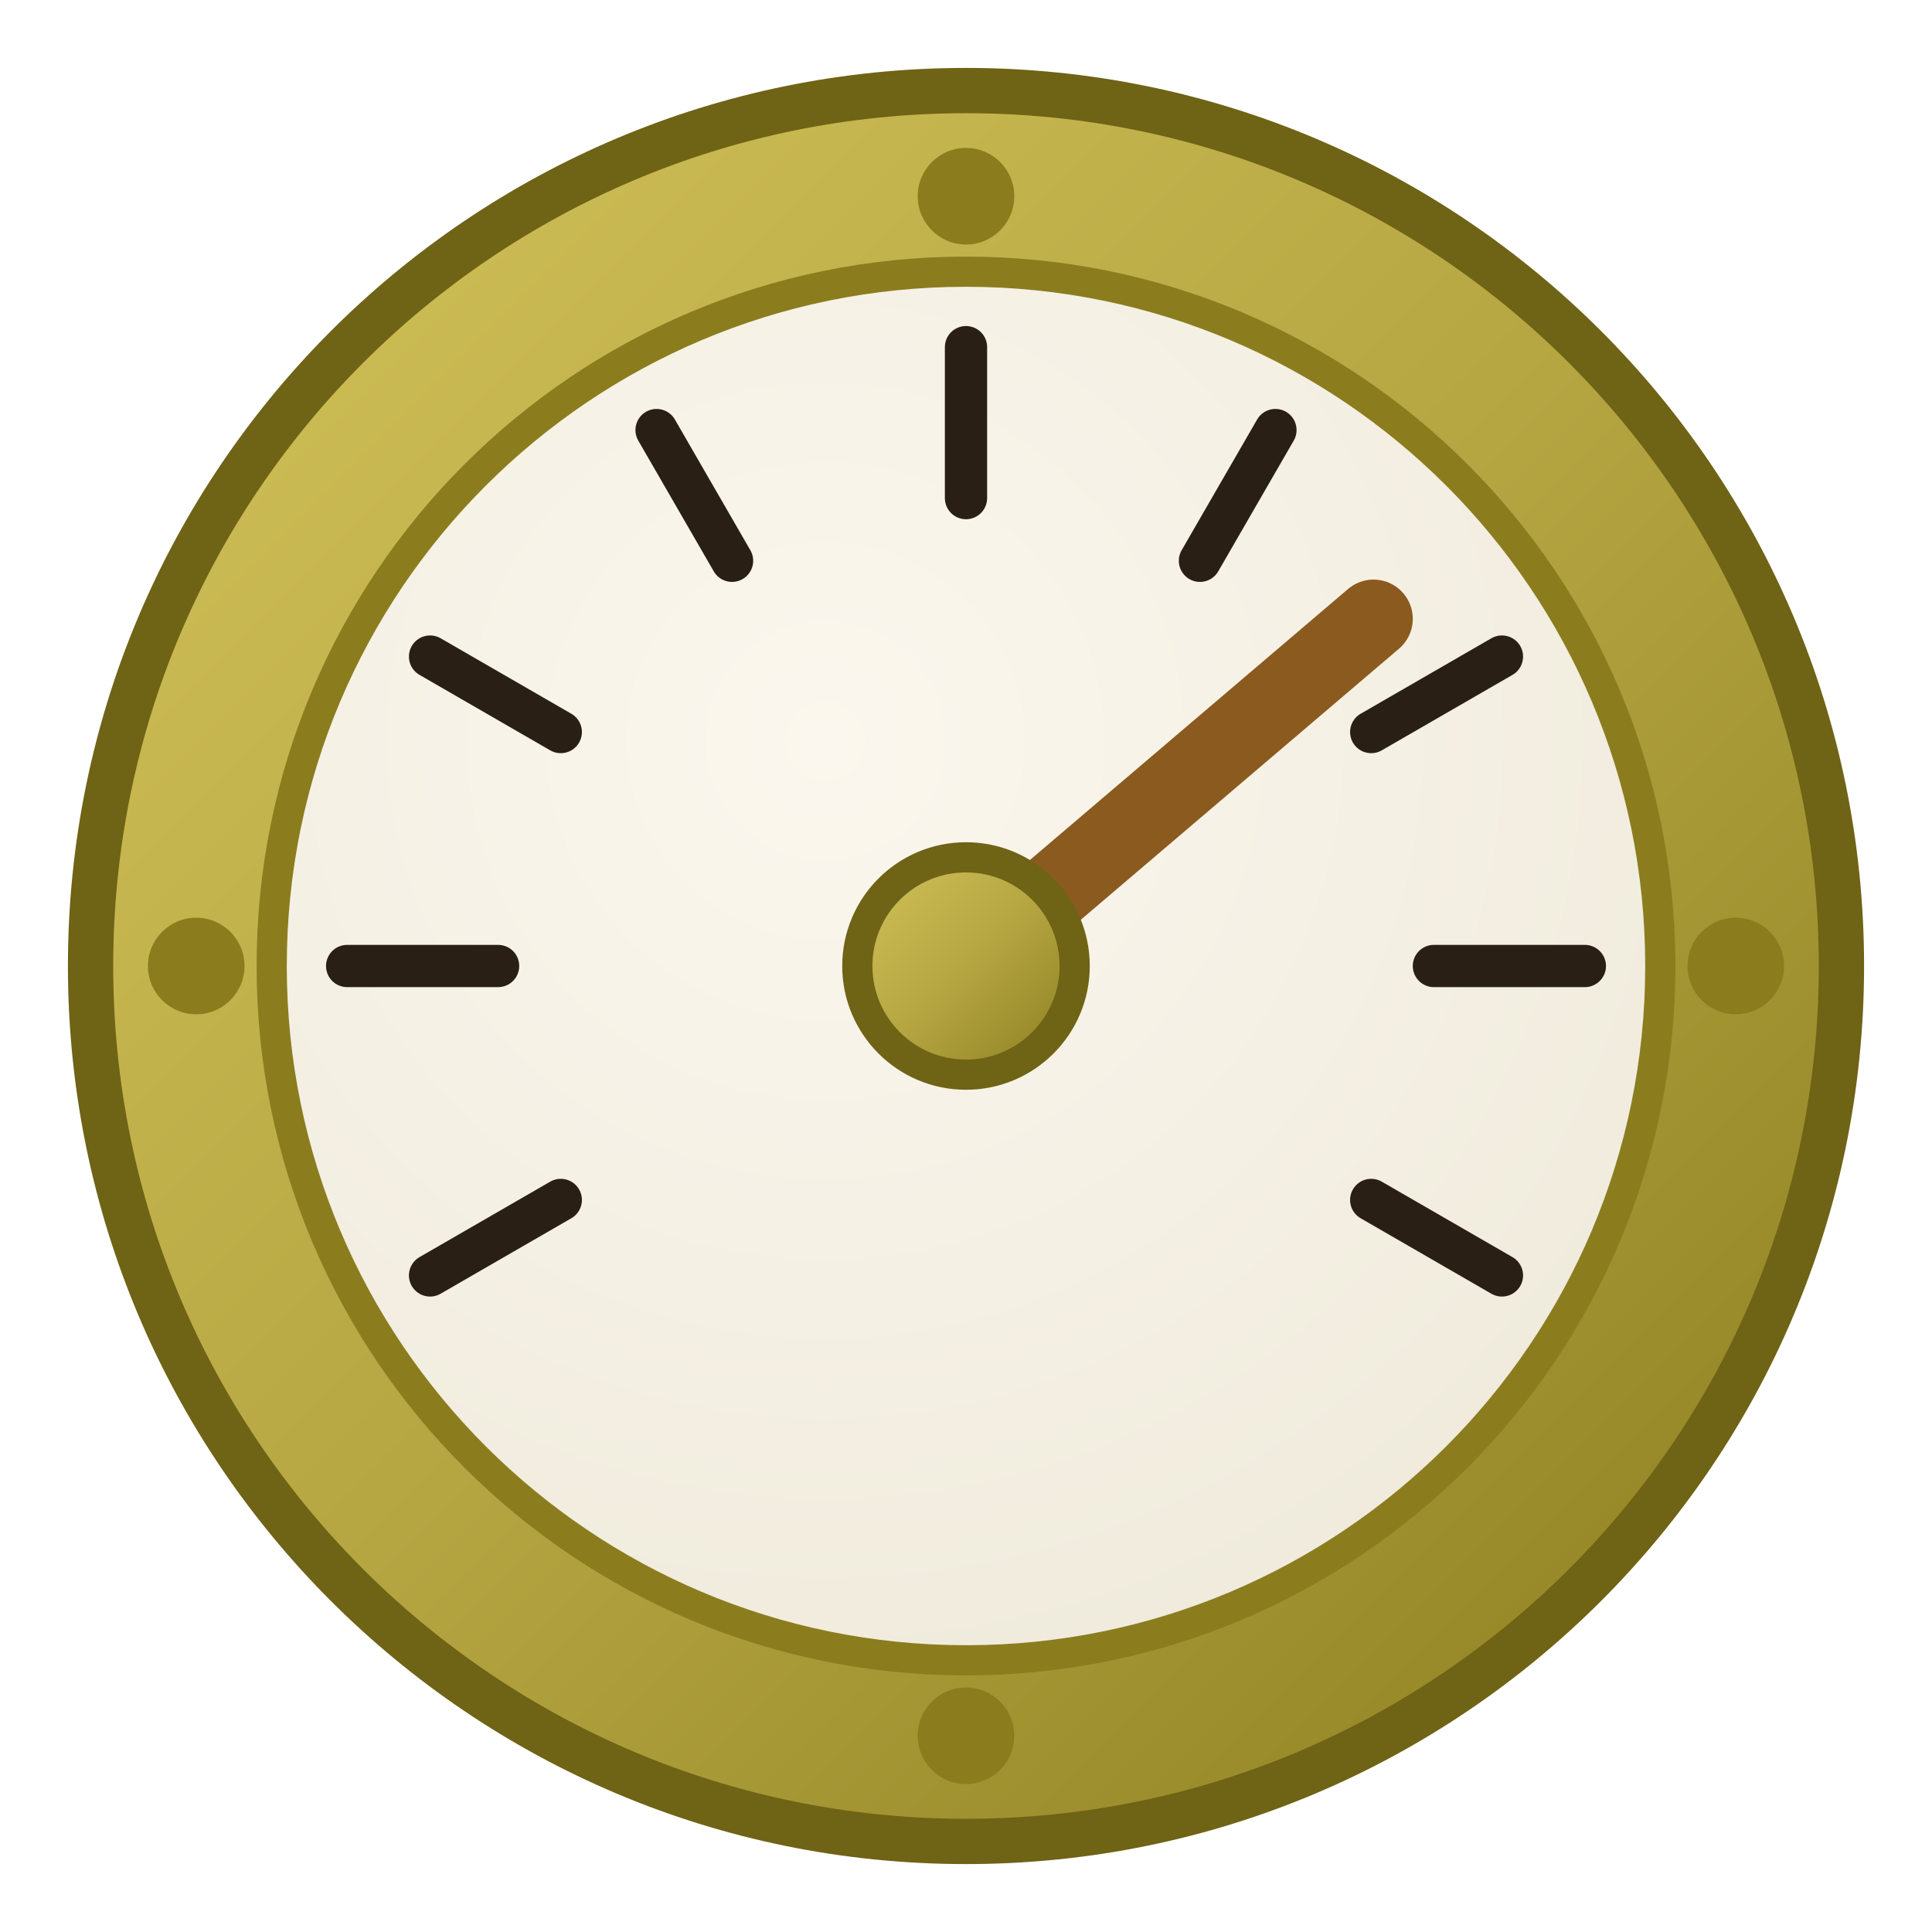
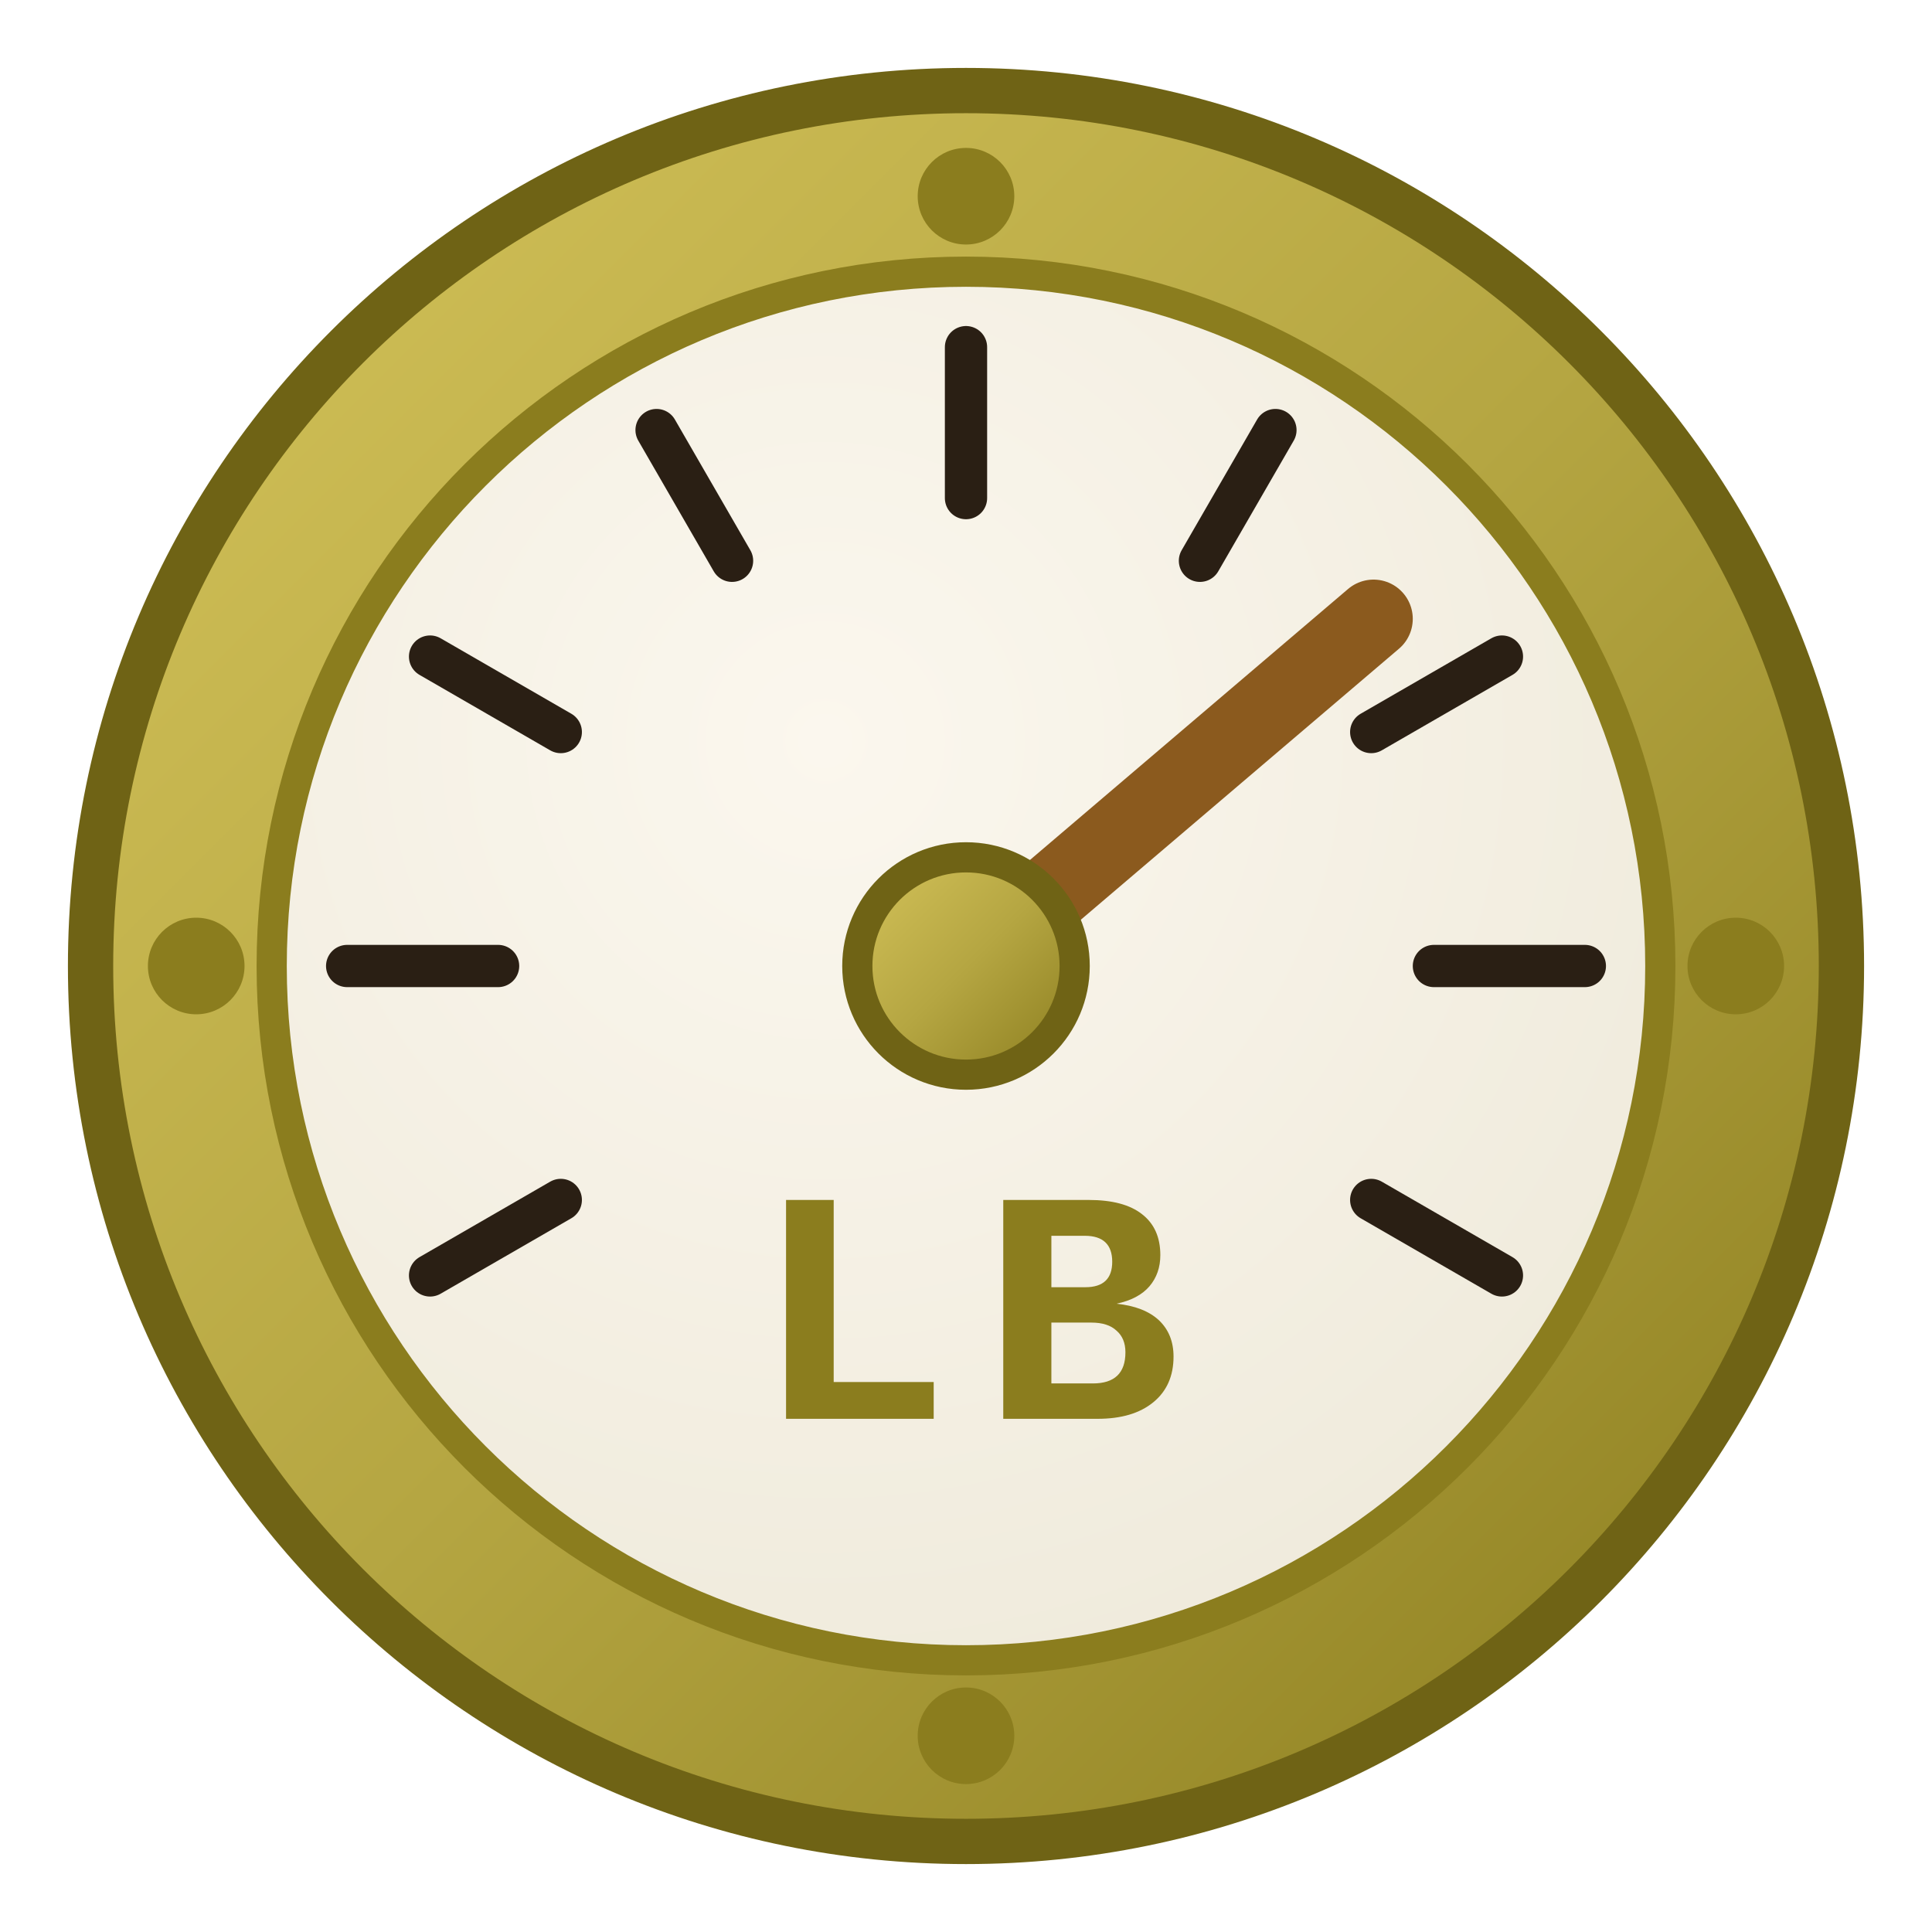
- <svg xmlns="http://www.w3.org/2000/svg" viewBox="0 0 64 64" role="img" aria-label="The Workbench">
+ <svg xmlns="http://www.w3.org/2000/svg" viewBox="0 0 64 64" role="img" aria-label="Ledger Bitácora">
  <defs>
-     <linearGradient id="wb-brass" x1="0" y1="0" x2="1" y2="1">
+     <linearGradient id="lb-brass" x1="0" y1="0" x2="1" y2="1">
      <stop offset="0" stop-color="#D4C35A" />
      <stop offset="0.5" stop-color="#B5A642" />
      <stop offset="1" stop-color="#8B7D1E" />
    </linearGradient>
-     <radialGradient id="wb-face" cx="0.4" cy="0.34" r="0.85">
+     <radialGradient id="lb-face" cx="0.4" cy="0.34" r="0.85">
      <stop offset="0" stop-color="#FBF7EE" />
      <stop offset="1" stop-color="#EDE8D8" />
    </radialGradient>
  </defs>
-   <circle cx="32" cy="32" r="29" fill="url(#wb-brass)" stroke="#6F6315" stroke-width="1.5" />
+   <circle cx="32" cy="32" r="29" fill="url(#lb-brass)" stroke="#6F6315" stroke-width="1.5" />
  <g fill="#8B7D1E">
    <circle cx="32" cy="6.5" r="1.6" />
    <circle cx="32" cy="57.5" r="1.6" />
    <circle cx="6.5" cy="32" r="1.6" />
    <circle cx="57.5" cy="32" r="1.6" />
  </g>
-   <circle cx="32" cy="32" r="23" fill="url(#wb-face)" stroke="#8B7D1E" stroke-width="1" />
+   <circle cx="32" cy="32" r="23" fill="url(#lb-face)" stroke="#8B7D1E" stroke-width="1" />
  <g stroke="#2A1F14" stroke-width="1.4" stroke-linecap="round">
    <g transform="rotate(-120 32 32)">
      <line x1="32" y1="11.5" x2="32" y2="16.5" />
    </g>
    <g transform="rotate(-90 32 32)">
      <line x1="32" y1="11.5" x2="32" y2="16.5" />
    </g>
    <g transform="rotate(-60 32 32)">
      <line x1="32" y1="11.5" x2="32" y2="16.5" />
    </g>
    <g transform="rotate(-30 32 32)">
      <line x1="32" y1="11.5" x2="32" y2="16.5" />
    </g>
    <g transform="rotate(0 32 32)">
      <line x1="32" y1="11.5" x2="32" y2="16.5" />
    </g>
    <g transform="rotate(30 32 32)">
      <line x1="32" y1="11.5" x2="32" y2="16.5" />
    </g>
    <g transform="rotate(60 32 32)">
      <line x1="32" y1="11.5" x2="32" y2="16.5" />
    </g>
    <g transform="rotate(90 32 32)">
      <line x1="32" y1="11.5" x2="32" y2="16.5" />
    </g>
    <g transform="rotate(120 32 32)">
      <line x1="32" y1="11.5" x2="32" y2="16.5" />
    </g>
  </g>
+   <text x="32" y="47" text-anchor="middle" font-family="'Courier New', monospace" font-weight="700" font-size="11" letter-spacing="1" fill="#8B7D1E">LB</text>
  <line x1="32" y1="32" x2="45.5" y2="20.5" stroke="#8B5A1E" stroke-width="2.6" stroke-linecap="round" />
-   <circle cx="32" cy="32" r="3.6" fill="url(#wb-brass)" stroke="#6F6315" stroke-width="1" />
+   <circle cx="32" cy="32" r="3.6" fill="url(#lb-brass)" stroke="#6F6315" stroke-width="1" />
</svg>
